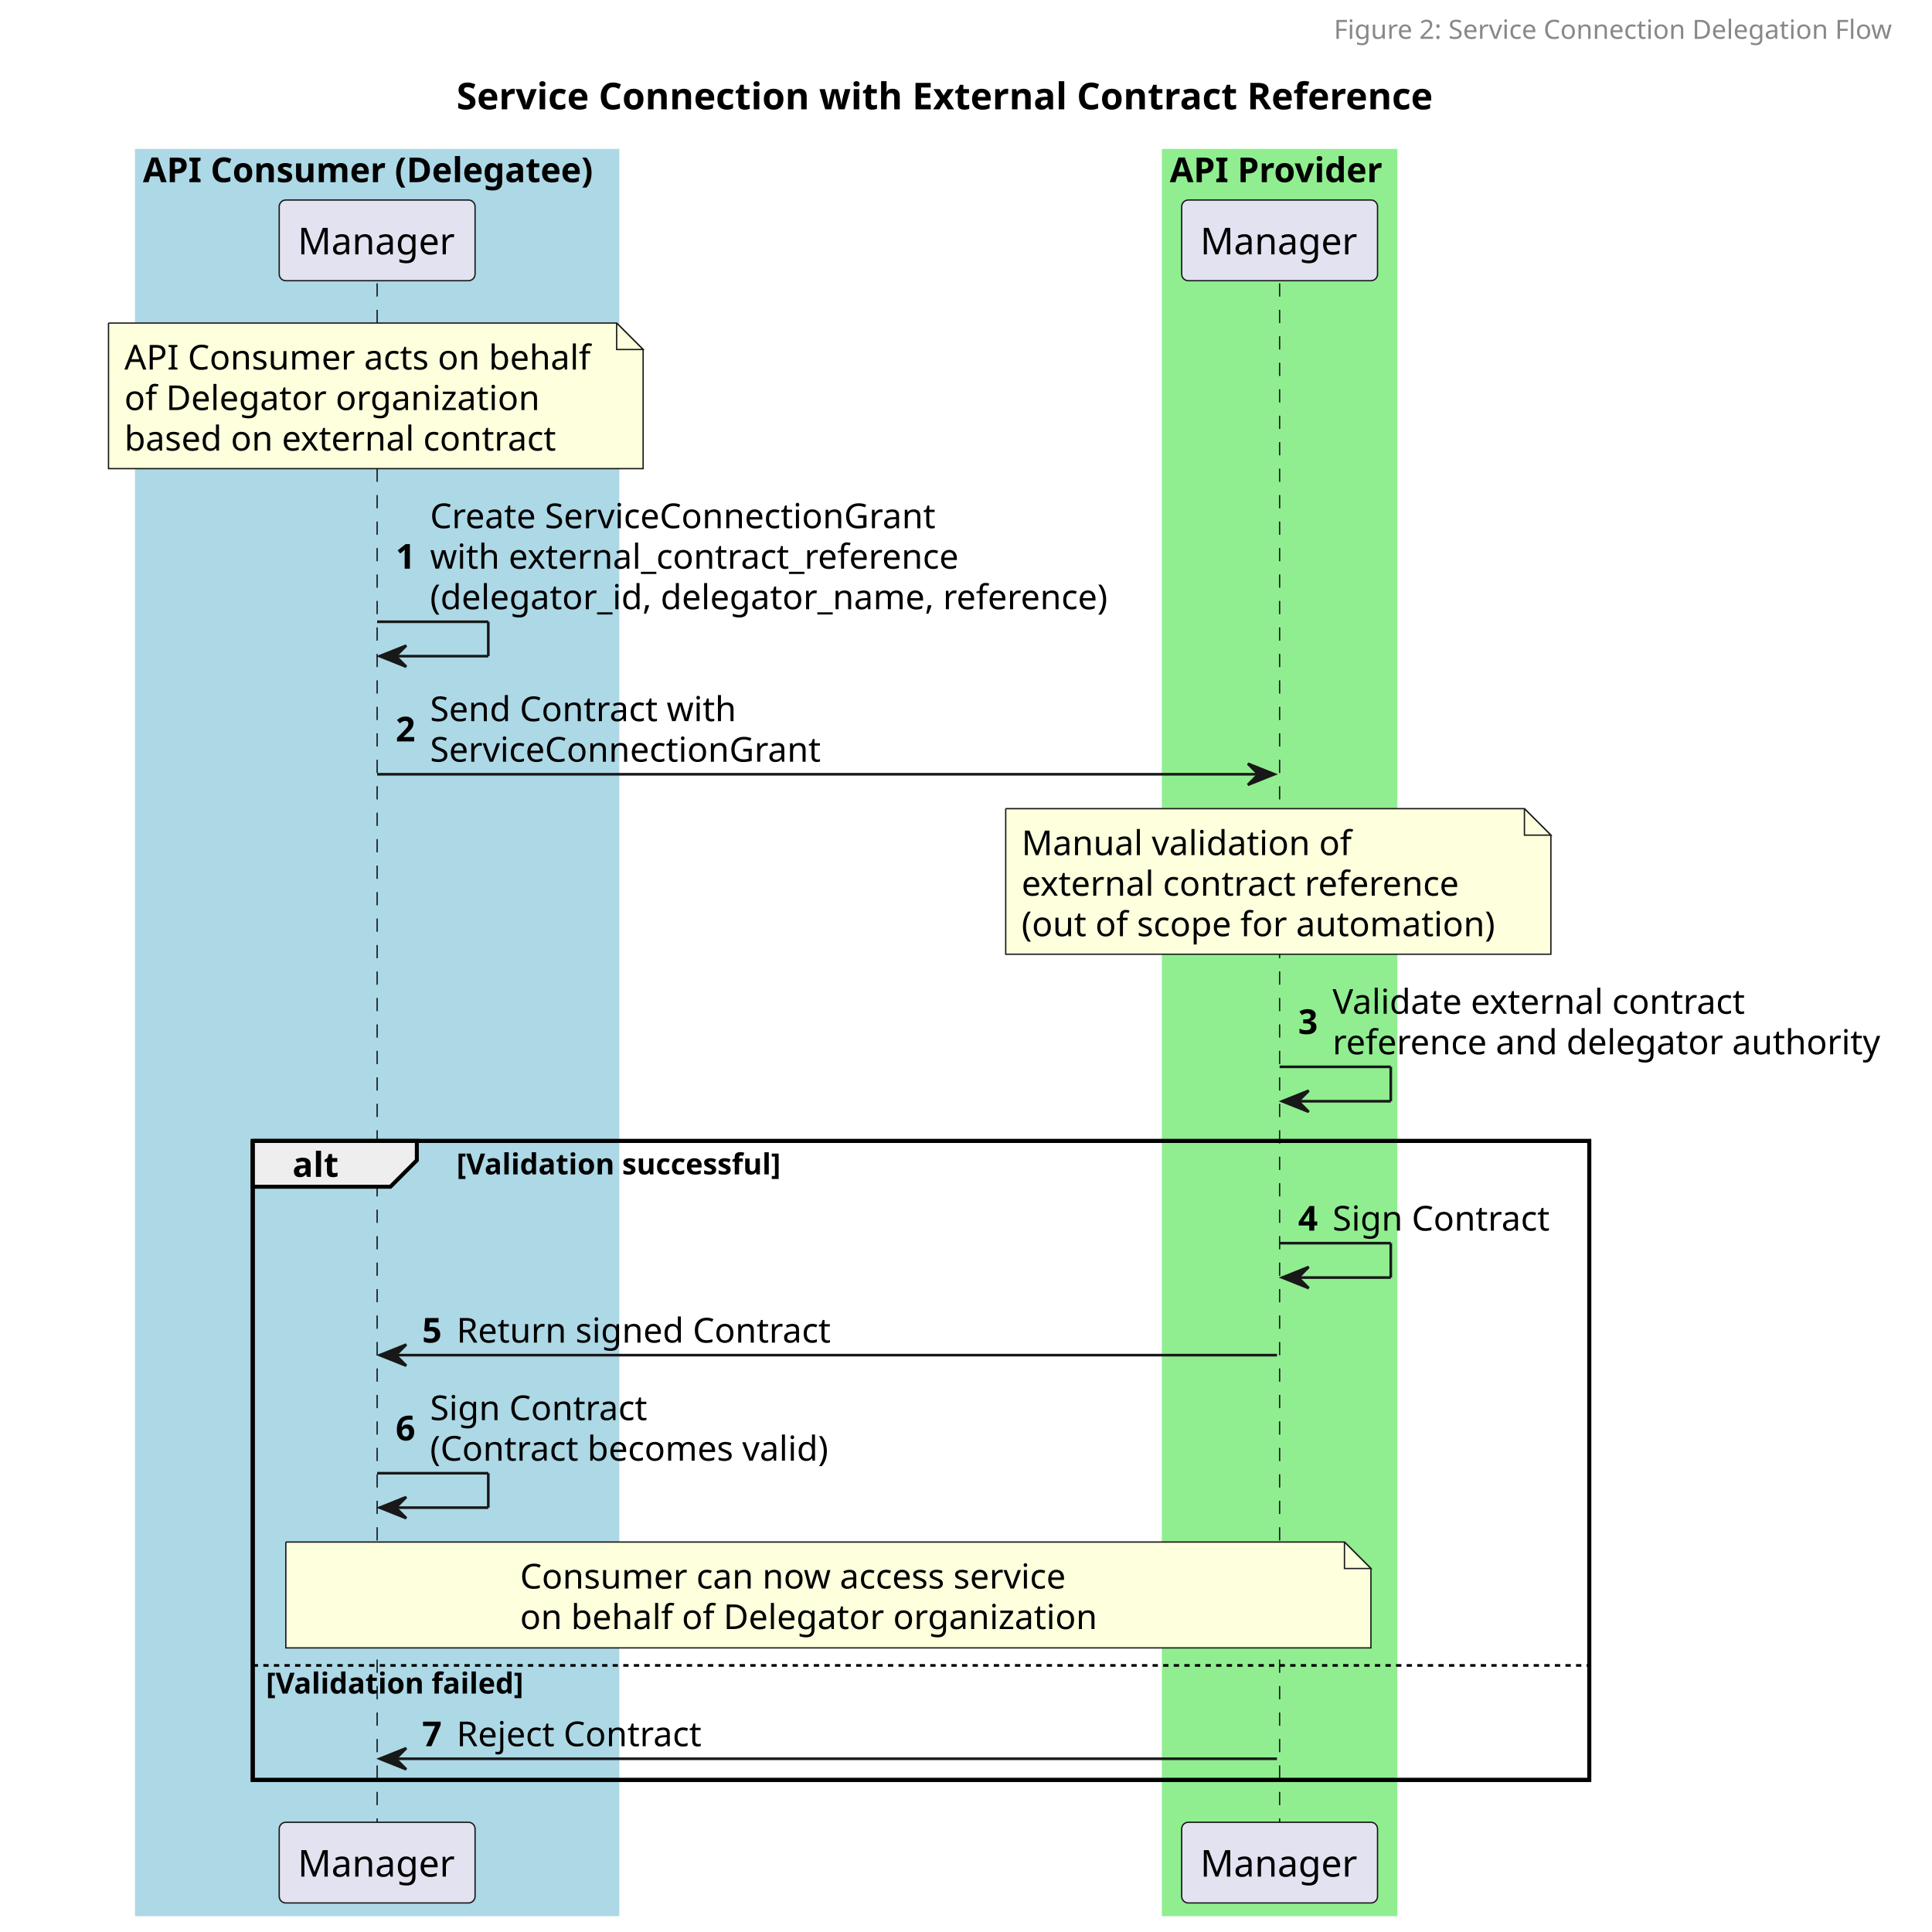
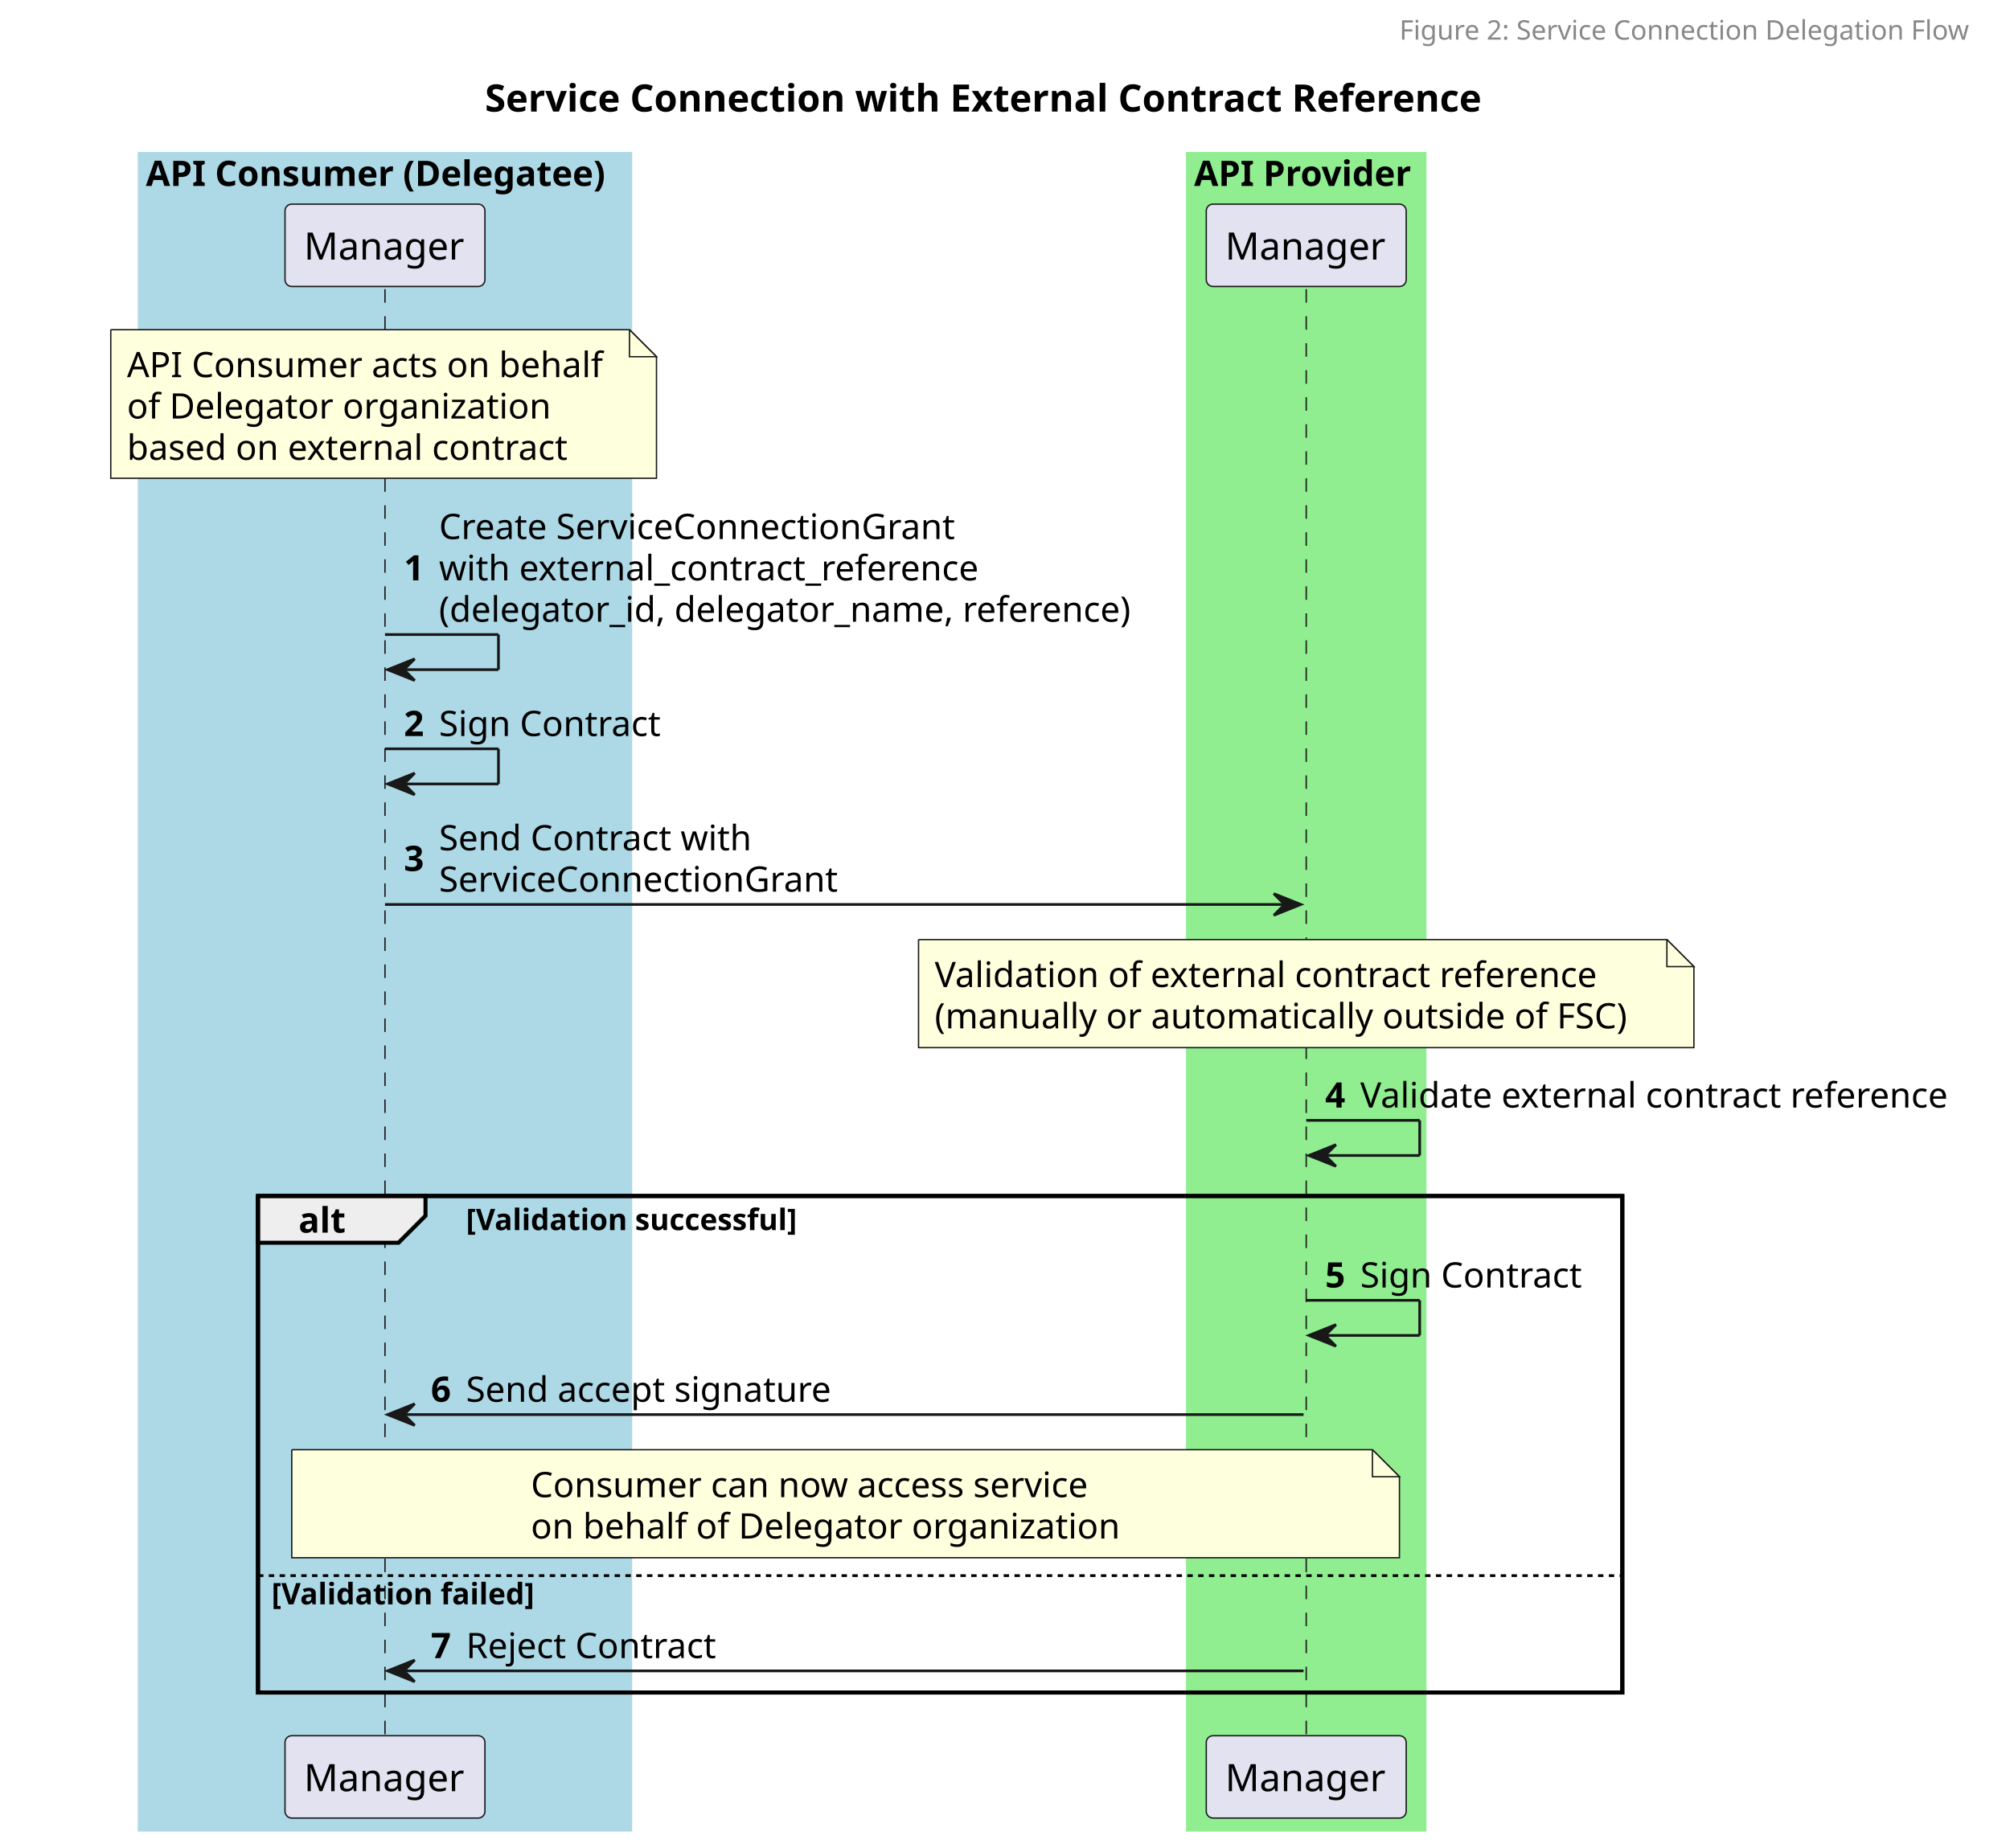
- <svg xmlns="http://www.w3.org/2000/svg" contentStyleType="text/css" height="730px" preserveAspectRatio="none" style="width:730px;height:730px;background:#FFFFFF;" version="1.1" viewBox="0 0 730 730" width="730px" zoomAndPan="magnify">
+ <svg xmlns="http://www.w3.org/2000/svg" contentStyleType="text/css" height="684px" preserveAspectRatio="none" style="width:744px;height:684px;background:#FFFFFF;" version="1.1" viewBox="0 0 744 684" width="744px" zoomAndPan="magnify">
  <defs />
  <g>
-     <text fill="#000000" font-family="sans-serif" font-size="14" font-weight="bold" lengthAdjust="spacing" textLength="377" x="172.5" y="41.312">Service Connection with External Contract Reference</text>
-     <rect fill="#ADD8E6" height="667.764" style="stroke:none;stroke-width:0.5;" width="183" x="51" y="56.266" />
+     <text fill="#000000" font-family="sans-serif" font-size="14" font-weight="bold" lengthAdjust="spacing" textLength="377" x="179.5" y="41.312">Service Connection with External Contract Reference</text>
+     <rect fill="#ADD8E6" height="621.832" style="stroke:none;stroke-width:0.5;" width="183" x="51" y="56.266" />
    <text fill="#000000" font-family="sans-serif" font-size="13" font-weight="bold" lengthAdjust="spacing" textLength="177" x="54" y="68.834">API Consumer (Delegatee)</text>
-     <rect fill="#90EE90" height="667.764" style="stroke:none;stroke-width:0.5;" width="89" x="439" y="56.266" />
+     <rect fill="#90EE90" height="621.832" style="stroke:none;stroke-width:0.5;" width="89" x="439" y="56.266" />
    <text fill="#000000" font-family="sans-serif" font-size="13" font-weight="bold" lengthAdjust="spacing" textLength="83" x="442" y="68.834">API Provider</text>
-     <rect fill="none" height="241.44" style="stroke:#000000;stroke-width:1.5;" width="505" x="95.5" y="431.102" />
-     <line style="stroke:#181818;stroke-width:0.5;stroke-dasharray:5.0,5.0;" x1="142.5" x2="142.5" y1="107.064" y2="689.541" />
-     <line style="stroke:#181818;stroke-width:0.5;stroke-dasharray:5.0,5.0;" x1="483.5" x2="483.5" y1="107.064" y2="689.541" />
+     <rect fill="none" height="183.818" style="stroke:#000000;stroke-width:1.5;" width="505" x="95.5" y="442.791" />
+     <line style="stroke:#181818;stroke-width:0.5;stroke-dasharray:5.0,5.0;" x1="142.5" x2="142.5" y1="107.064" y2="643.609" />
+     <line style="stroke:#181818;stroke-width:0.5;stroke-dasharray:5.0,5.0;" x1="483.5" x2="483.5" y1="107.064" y2="643.609" />
    <rect fill="#E2E2F0" height="30.488" rx="2.5" ry="2.5" style="stroke:#181818;stroke-width:0.5;" width="74" x="105.5" y="75.576" />
    <text fill="#000000" font-family="sans-serif" font-size="14" lengthAdjust="spacing" textLength="60" x="112.5" y="96.111">Manager</text>
-     <rect fill="#E2E2F0" height="30.488" rx="2.5" ry="2.5" style="stroke:#181818;stroke-width:0.5;" width="74" x="105.5" y="688.541" />
-     <text fill="#000000" font-family="sans-serif" font-size="14" lengthAdjust="spacing" textLength="60" x="112.5" y="709.076">Manager</text>
+     <rect fill="#E2E2F0" height="30.488" rx="2.5" ry="2.5" style="stroke:#181818;stroke-width:0.5;" width="74" x="105.5" y="642.609" />
+     <text fill="#000000" font-family="sans-serif" font-size="14" lengthAdjust="spacing" textLength="60" x="112.5" y="663.144">Manager</text>
    <rect fill="#E2E2F0" height="30.488" rx="2.5" ry="2.5" style="stroke:#181818;stroke-width:0.5;" width="74" x="446.5" y="75.576" />
    <text fill="#000000" font-family="sans-serif" font-size="14" lengthAdjust="spacing" textLength="60" x="453.5" y="96.111">Manager</text>
-     <rect fill="#E2E2F0" height="30.488" rx="2.5" ry="2.5" style="stroke:#181818;stroke-width:0.5;" width="74" x="446.5" y="688.541" />
-     <text fill="#000000" font-family="sans-serif" font-size="14" lengthAdjust="spacing" textLength="60" x="453.5" y="709.076">Manager</text>
+     <rect fill="#E2E2F0" height="30.488" rx="2.5" ry="2.5" style="stroke:#181818;stroke-width:0.5;" width="74" x="446.5" y="642.609" />
+     <text fill="#000000" font-family="sans-serif" font-size="14" lengthAdjust="spacing" textLength="60" x="453.5" y="663.144">Manager</text>
    <path d="M41,122.064 L41,177.065 L243,177.065 L243,132.065 L233,122.064 L41,122.064 " fill="#FEFFDD" style="stroke:#181818;stroke-width:0.5;" />
    <path d="M233,122.064 L233,132.065 L243,132.065 L233,122.064 " fill="#FEFFDD" style="stroke:#181818;stroke-width:0.5;" />
    <text fill="#000000" font-family="sans-serif" font-size="13" lengthAdjust="spacing" textLength="181" x="47" y="139.633">API Consumer acts on behalf</text>
    <text fill="#000000" font-family="sans-serif" font-size="13" lengthAdjust="spacing" textLength="161" x="47" y="154.943">of Delegator organization</text>
    <text fill="#000000" font-family="sans-serif" font-size="13" lengthAdjust="spacing" textLength="168" x="47" y="170.254">based on external contract</text>
    <line style="stroke:#181818;stroke-width:1.0;" x1="142.5" x2="184.5" y1="234.928" y2="234.928" />
    <line style="stroke:#181818;stroke-width:1.0;" x1="184.5" x2="184.5" y1="234.928" y2="247.928" />
    <line style="stroke:#181818;stroke-width:1.0;" x1="143.5" x2="184.5" y1="247.928" y2="247.928" />
    <polygon fill="#181818" points="153.5,243.928,143.5,247.928,153.5,251.928,149.5,247.928" style="stroke:#181818;stroke-width:1.0;" />
    <text fill="#000000" font-family="sans-serif" font-size="13" font-weight="bold" lengthAdjust="spacing" textLength="9" x="149.5" y="214.875">1</text>
    <text fill="#000000" font-family="sans-serif" font-size="13" lengthAdjust="spacing" textLength="194" x="162.5" y="199.565">Create ServiceConnectionGrant</text>
    <text fill="#000000" font-family="sans-serif" font-size="13" lengthAdjust="spacing" textLength="206" x="162.5" y="214.875">with external_contract_reference</text>
    <text fill="#000000" font-family="sans-serif" font-size="13" lengthAdjust="spacing" textLength="260" x="162.5" y="230.185">(delegator_id, delegator_name, reference)</text>
-     <polygon fill="#181818" points="471.5,288.549,481.5,292.549,471.5,296.549,475.5,292.549" style="stroke:#181818;stroke-width:1.0;" />
-     <line style="stroke:#181818;stroke-width:1.0;" x1="142.5" x2="477.5" y1="292.549" y2="292.549" />
-     <text fill="#000000" font-family="sans-serif" font-size="13" font-weight="bold" lengthAdjust="spacing" textLength="9" x="149.5" y="280.151">2</text>
-     <text fill="#000000" font-family="sans-serif" font-size="13" lengthAdjust="spacing" textLength="119" x="162.5" y="272.496">Send Contract with</text>
-     <text fill="#000000" font-family="sans-serif" font-size="13" lengthAdjust="spacing" textLength="150" x="162.5" y="287.807">ServiceConnectionGrant</text>
-     <path d="M380,305.549 L380,360.549 L586,360.549 L586,315.549 L576,305.549 L380,305.549 " fill="#FEFFDD" style="stroke:#181818;stroke-width:0.5;" />
-     <path d="M576,305.549 L576,315.549 L586,315.549 L576,305.549 " fill="#FEFFDD" style="stroke:#181818;stroke-width:0.5;" />
-     <text fill="#000000" font-family="sans-serif" font-size="13" lengthAdjust="spacing" textLength="128" x="386" y="323.117">Manual validation of</text>
-     <text fill="#000000" font-family="sans-serif" font-size="13" lengthAdjust="spacing" textLength="169" x="386" y="338.428">external contract reference</text>
-     <text fill="#000000" font-family="sans-serif" font-size="13" lengthAdjust="spacing" textLength="185" x="386" y="353.738">(out of scope for automation)</text>
-     <line style="stroke:#181818;stroke-width:1.0;" x1="483.5" x2="525.5" y1="403.102" y2="403.102" />
-     <line style="stroke:#181818;stroke-width:1.0;" x1="525.5" x2="525.5" y1="403.102" y2="416.102" />
-     <line style="stroke:#181818;stroke-width:1.0;" x1="484.5" x2="525.5" y1="416.102" y2="416.102" />
-     <polygon fill="#181818" points="494.5,412.102,484.5,416.102,494.5,420.102,490.5,416.102" style="stroke:#181818;stroke-width:1.0;" />
-     <text fill="#000000" font-family="sans-serif" font-size="13" font-weight="bold" lengthAdjust="spacing" textLength="9" x="490.5" y="390.704">3</text>
-     <text fill="#000000" font-family="sans-serif" font-size="13" lengthAdjust="spacing" textLength="161" x="503.5" y="383.049">Validate external contract</text>
-     <text fill="#000000" font-family="sans-serif" font-size="13" lengthAdjust="spacing" textLength="209" x="503.5" y="398.359">reference and delegator authority</text>
-     <path d="M95.5,431.102 L157.5,431.102 L157.5,438.412 L147.5,448.412 L95.5,448.412 L95.5,431.102 " fill="#EEEEEE" style="stroke:#000000;stroke-width:1.5;" />
-     <rect fill="none" height="241.44" style="stroke:#000000;stroke-width:1.5;" width="505" x="95.5" y="431.102" />
-     <text fill="#000000" font-family="sans-serif" font-size="13" font-weight="bold" lengthAdjust="spacing" textLength="17" x="110.5" y="444.67">alt</text>
-     <text fill="#000000" font-family="sans-serif" font-size="11" font-weight="bold" lengthAdjust="spacing" textLength="128" x="172.5" y="443.736">[Validation successful]</text>
-     <line style="stroke:#181818;stroke-width:1.0;" x1="483.5" x2="525.5" y1="469.723" y2="469.723" />
-     <line style="stroke:#181818;stroke-width:1.0;" x1="525.5" x2="525.5" y1="469.723" y2="482.723" />
-     <line style="stroke:#181818;stroke-width:1.0;" x1="484.5" x2="525.5" y1="482.723" y2="482.723" />
-     <polygon fill="#181818" points="494.5,478.723,484.5,482.723,494.5,486.723,490.5,482.723" style="stroke:#181818;stroke-width:1.0;" />
-     <text fill="#000000" font-family="sans-serif" font-size="13" font-weight="bold" lengthAdjust="spacing" textLength="9" x="490.5" y="464.981">4</text>
-     <text fill="#000000" font-family="sans-serif" font-size="13" lengthAdjust="spacing" textLength="85" x="503.5" y="464.981">Sign Contract</text>
-     <polygon fill="#181818" points="153.5,508.033,143.5,512.033,153.5,516.033,149.5,512.033" style="stroke:#181818;stroke-width:1.0;" />
-     <line style="stroke:#181818;stroke-width:1.0;" x1="147.5" x2="482.5" y1="512.033" y2="512.033" />
-     <text fill="#000000" font-family="sans-serif" font-size="13" font-weight="bold" lengthAdjust="spacing" textLength="9" x="159.5" y="507.291">5</text>
-     <text fill="#000000" font-family="sans-serif" font-size="13" lengthAdjust="spacing" textLength="145" x="172.5" y="507.291">Return signed Contract</text>
-     <line style="stroke:#181818;stroke-width:1.0;" x1="142.5" x2="184.5" y1="556.654" y2="556.654" />
-     <line style="stroke:#181818;stroke-width:1.0;" x1="184.5" x2="184.5" y1="556.654" y2="569.654" />
-     <line style="stroke:#181818;stroke-width:1.0;" x1="143.5" x2="184.5" y1="569.654" y2="569.654" />
-     <polygon fill="#181818" points="153.5,565.654,143.5,569.654,153.5,573.654,149.5,569.654" style="stroke:#181818;stroke-width:1.0;" />
-     <text fill="#000000" font-family="sans-serif" font-size="13" font-weight="bold" lengthAdjust="spacing" textLength="9" x="149.5" y="544.257">6</text>
-     <text fill="#000000" font-family="sans-serif" font-size="13" lengthAdjust="spacing" textLength="85" x="162.5" y="536.602">Sign Contract</text>
-     <text fill="#000000" font-family="sans-serif" font-size="13" lengthAdjust="spacing" textLength="156" x="162.5" y="551.912">(Contract becomes valid)</text>
-     <path d="M108,582.654 L108,622.654 L518,622.654 L518,592.654 L508,582.654 L108,582.654 " fill="#FEFFDD" style="stroke:#181818;stroke-width:0.5;" />
-     <path d="M508,582.654 L508,592.654 L518,592.654 L508,582.654 " fill="#FEFFDD" style="stroke:#181818;stroke-width:0.5;" />
-     <text fill="#000000" font-family="sans-serif" font-size="13" lengthAdjust="spacing" textLength="214" x="196.5" y="600.223">Consumer can now access service</text>
-     <text fill="#000000" font-family="sans-serif" font-size="13" lengthAdjust="spacing" textLength="224" x="196.5" y="615.533">on behalf of Delegator organization</text>
-     <line style="stroke:#000000;stroke-width:1.0;stroke-dasharray:2.0,2.0;" x1="95.5" x2="600.5" y1="629.275" y2="629.275" />
-     <text fill="#000000" font-family="sans-serif" font-size="11" font-weight="bold" lengthAdjust="spacing" textLength="101" x="100.5" y="639.91">[Validation failed]</text>
-     <polygon fill="#181818" points="153.5,660.541,143.5,664.541,153.5,668.541,149.5,664.541" style="stroke:#181818;stroke-width:1.0;" />
-     <line style="stroke:#181818;stroke-width:1.0;" x1="147.5" x2="482.5" y1="664.541" y2="664.541" />
-     <text fill="#000000" font-family="sans-serif" font-size="13" font-weight="bold" lengthAdjust="spacing" textLength="9" x="159.5" y="659.799">7</text>
-     <text fill="#000000" font-family="sans-serif" font-size="13" lengthAdjust="spacing" textLength="96" x="172.5" y="659.799">Reject Contract</text>
-     <text fill="#888888" font-family="sans-serif" font-size="10" lengthAdjust="spacing" textLength="218" x="504" y="14.668">Figure 2: Service Connection Delegation Flow</text>
+     <line style="stroke:#181818;stroke-width:1.0;" x1="142.5" x2="184.5" y1="277.238" y2="277.238" />
+     <line style="stroke:#181818;stroke-width:1.0;" x1="184.5" x2="184.5" y1="277.238" y2="290.238" />
+     <line style="stroke:#181818;stroke-width:1.0;" x1="143.5" x2="184.5" y1="290.238" y2="290.238" />
+     <polygon fill="#181818" points="153.5,286.238,143.5,290.238,153.5,294.238,149.5,290.238" style="stroke:#181818;stroke-width:1.0;" />
+     <text fill="#000000" font-family="sans-serif" font-size="13" font-weight="bold" lengthAdjust="spacing" textLength="9" x="149.5" y="272.496">2</text>
+     <text fill="#000000" font-family="sans-serif" font-size="13" lengthAdjust="spacing" textLength="85" x="162.5" y="272.496">Sign Contract</text>
+     <polygon fill="#181818" points="471.5,330.859,481.5,334.859,471.5,338.859,475.5,334.859" style="stroke:#181818;stroke-width:1.0;" />
+     <line style="stroke:#181818;stroke-width:1.0;" x1="142.5" x2="477.5" y1="334.859" y2="334.859" />
+     <text fill="#000000" font-family="sans-serif" font-size="13" font-weight="bold" lengthAdjust="spacing" textLength="9" x="149.5" y="322.462">3</text>
+     <text fill="#000000" font-family="sans-serif" font-size="13" lengthAdjust="spacing" textLength="119" x="162.5" y="314.807">Send Contract with</text>
+     <text fill="#000000" font-family="sans-serif" font-size="13" lengthAdjust="spacing" textLength="150" x="162.5" y="330.117">ServiceConnectionGrant</text>
+     <path d="M340,347.859 L340,387.859 L627,387.859 L627,357.859 L617,347.859 L340,347.859 " fill="#FEFFDD" style="stroke:#181818;stroke-width:0.5;" />
+     <path d="M617,347.859 L617,357.859 L627,357.859 L617,347.859 " fill="#FEFFDD" style="stroke:#181818;stroke-width:0.5;" />
+     <text fill="#000000" font-family="sans-serif" font-size="13" lengthAdjust="spacing" textLength="253" x="346" y="365.428">Validation of external contract reference</text>
+     <text fill="#000000" font-family="sans-serif" font-size="13" lengthAdjust="spacing" textLength="266" x="346" y="380.738">(manually or automatically outside of FSC)</text>
+     <line style="stroke:#181818;stroke-width:1.0;" x1="483.5" x2="525.5" y1="414.791" y2="414.791" />
+     <line style="stroke:#181818;stroke-width:1.0;" x1="525.5" x2="525.5" y1="414.791" y2="427.791" />
+     <line style="stroke:#181818;stroke-width:1.0;" x1="484.5" x2="525.5" y1="427.791" y2="427.791" />
+     <polygon fill="#181818" points="494.5,423.791,484.5,427.791,494.5,431.791,490.5,427.791" style="stroke:#181818;stroke-width:1.0;" />
+     <text fill="#000000" font-family="sans-serif" font-size="13" font-weight="bold" lengthAdjust="spacing" textLength="9" x="490.5" y="410.049">4</text>
+     <text fill="#000000" font-family="sans-serif" font-size="13" lengthAdjust="spacing" textLength="223" x="503.5" y="410.049">Validate external contract reference</text>
+     <path d="M95.5,442.791 L157.5,442.791 L157.5,450.102 L147.5,460.102 L95.5,460.102 L95.5,442.791 " fill="#EEEEEE" style="stroke:#000000;stroke-width:1.5;" />
+     <rect fill="none" height="183.818" style="stroke:#000000;stroke-width:1.5;" width="505" x="95.5" y="442.791" />
+     <text fill="#000000" font-family="sans-serif" font-size="13" font-weight="bold" lengthAdjust="spacing" textLength="17" x="110.5" y="456.359">alt</text>
+     <text fill="#000000" font-family="sans-serif" font-size="11" font-weight="bold" lengthAdjust="spacing" textLength="128" x="172.5" y="455.426">[Validation successful]</text>
+     <line style="stroke:#181818;stroke-width:1.0;" x1="483.5" x2="525.5" y1="481.412" y2="481.412" />
+     <line style="stroke:#181818;stroke-width:1.0;" x1="525.5" x2="525.5" y1="481.412" y2="494.412" />
+     <line style="stroke:#181818;stroke-width:1.0;" x1="484.5" x2="525.5" y1="494.412" y2="494.412" />
+     <polygon fill="#181818" points="494.5,490.412,484.5,494.412,494.5,498.412,490.5,494.412" style="stroke:#181818;stroke-width:1.0;" />
+     <text fill="#000000" font-family="sans-serif" font-size="13" font-weight="bold" lengthAdjust="spacing" textLength="9" x="490.5" y="476.67">5</text>
+     <text fill="#000000" font-family="sans-serif" font-size="13" lengthAdjust="spacing" textLength="85" x="503.5" y="476.67">Sign Contract</text>
+     <polygon fill="#181818" points="153.5,519.723,143.5,523.723,153.5,527.723,149.5,523.723" style="stroke:#181818;stroke-width:1.0;" />
+     <line style="stroke:#181818;stroke-width:1.0;" x1="147.5" x2="482.5" y1="523.723" y2="523.723" />
+     <text fill="#000000" font-family="sans-serif" font-size="13" font-weight="bold" lengthAdjust="spacing" textLength="9" x="159.5" y="518.981">6</text>
+     <text fill="#000000" font-family="sans-serif" font-size="13" lengthAdjust="spacing" textLength="138" x="172.5" y="518.981">Send accept signature</text>
+     <path d="M108,536.723 L108,576.723 L518,576.723 L518,546.723 L508,536.723 L108,536.723 " fill="#FEFFDD" style="stroke:#181818;stroke-width:0.5;" />
+     <path d="M508,536.723 L508,546.723 L518,546.723 L508,536.723 " fill="#FEFFDD" style="stroke:#181818;stroke-width:0.5;" />
+     <text fill="#000000" font-family="sans-serif" font-size="13" lengthAdjust="spacing" textLength="214" x="196.5" y="554.291">Consumer can now access service</text>
+     <text fill="#000000" font-family="sans-serif" font-size="13" lengthAdjust="spacing" textLength="224" x="196.5" y="569.602">on behalf of Delegator organization</text>
+     <line style="stroke:#000000;stroke-width:1.0;stroke-dasharray:2.0,2.0;" x1="95.5" x2="600.5" y1="583.344" y2="583.344" />
+     <text fill="#000000" font-family="sans-serif" font-size="11" font-weight="bold" lengthAdjust="spacing" textLength="101" x="100.5" y="593.979">[Validation failed]</text>
+     <polygon fill="#181818" points="153.5,614.609,143.5,618.609,153.5,622.609,149.5,618.609" style="stroke:#181818;stroke-width:1.0;" />
+     <line style="stroke:#181818;stroke-width:1.0;" x1="147.5" x2="482.5" y1="618.609" y2="618.609" />
+     <text fill="#000000" font-family="sans-serif" font-size="13" font-weight="bold" lengthAdjust="spacing" textLength="9" x="159.5" y="613.867">7</text>
+     <text fill="#000000" font-family="sans-serif" font-size="13" lengthAdjust="spacing" textLength="96" x="172.5" y="613.867">Reject Contract</text>
+     <text fill="#888888" font-family="sans-serif" font-size="10" lengthAdjust="spacing" textLength="218" x="518" y="14.668">Figure 2: Service Connection Delegation Flow</text>
  </g>
</svg>
